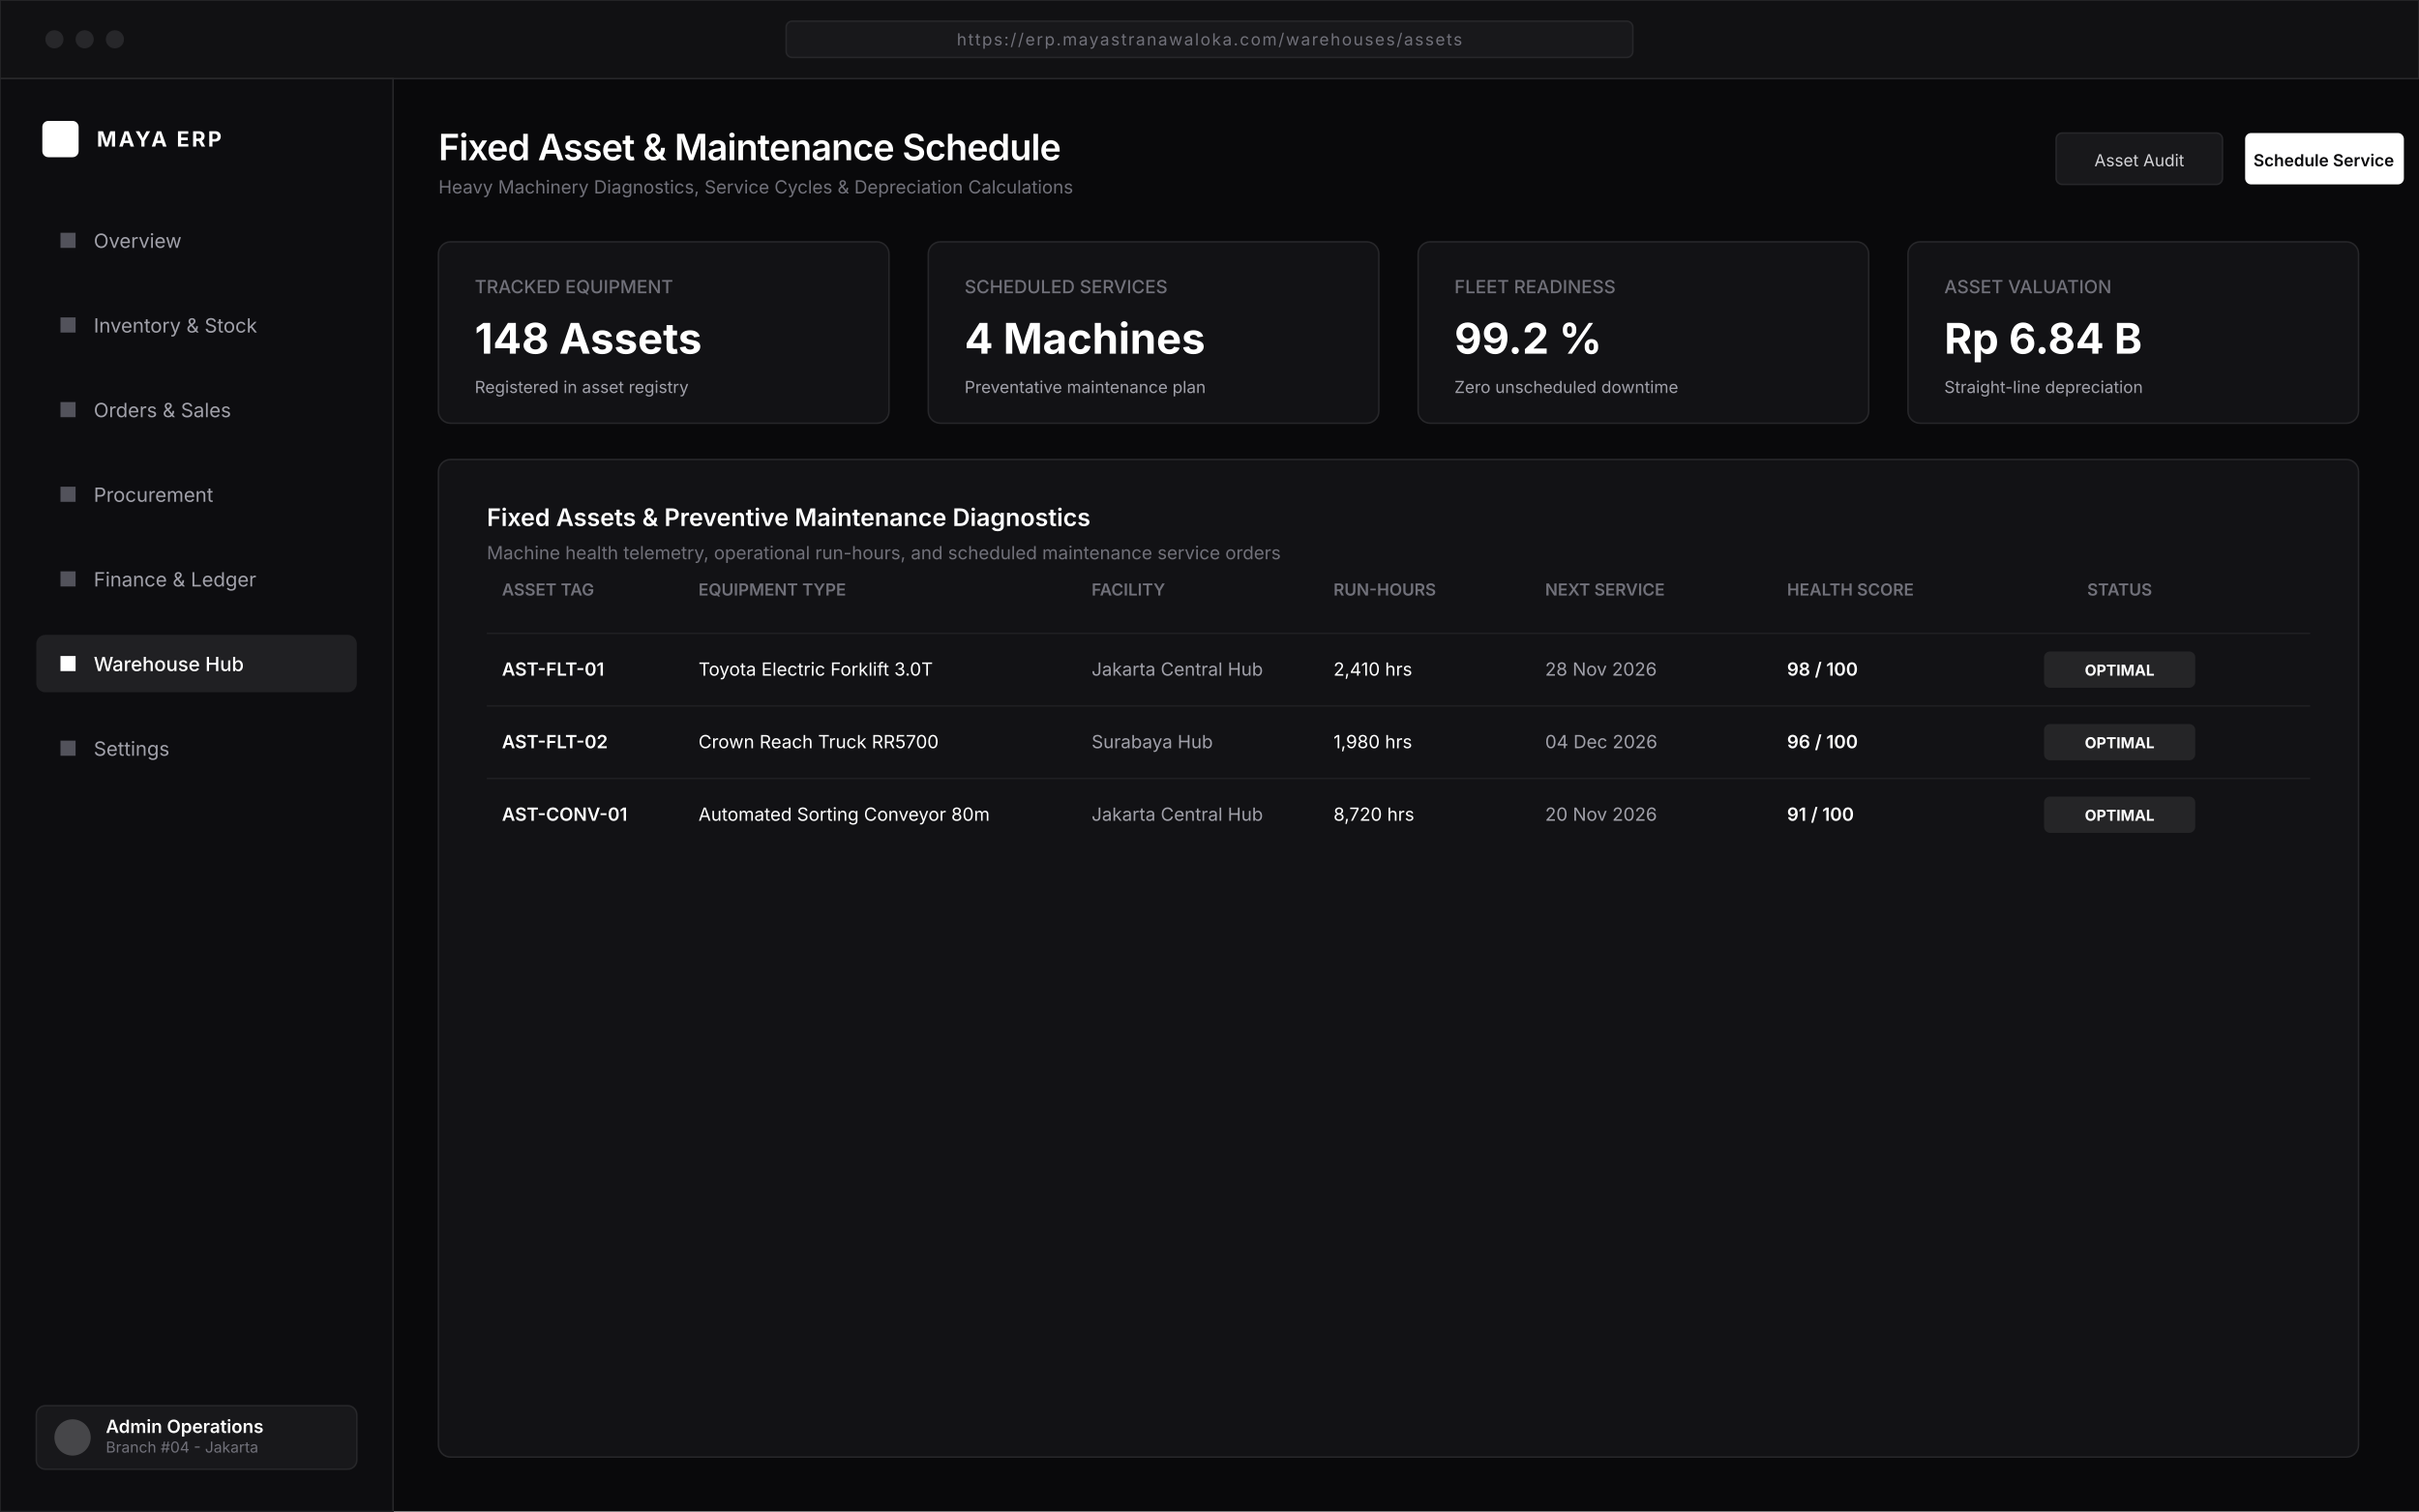
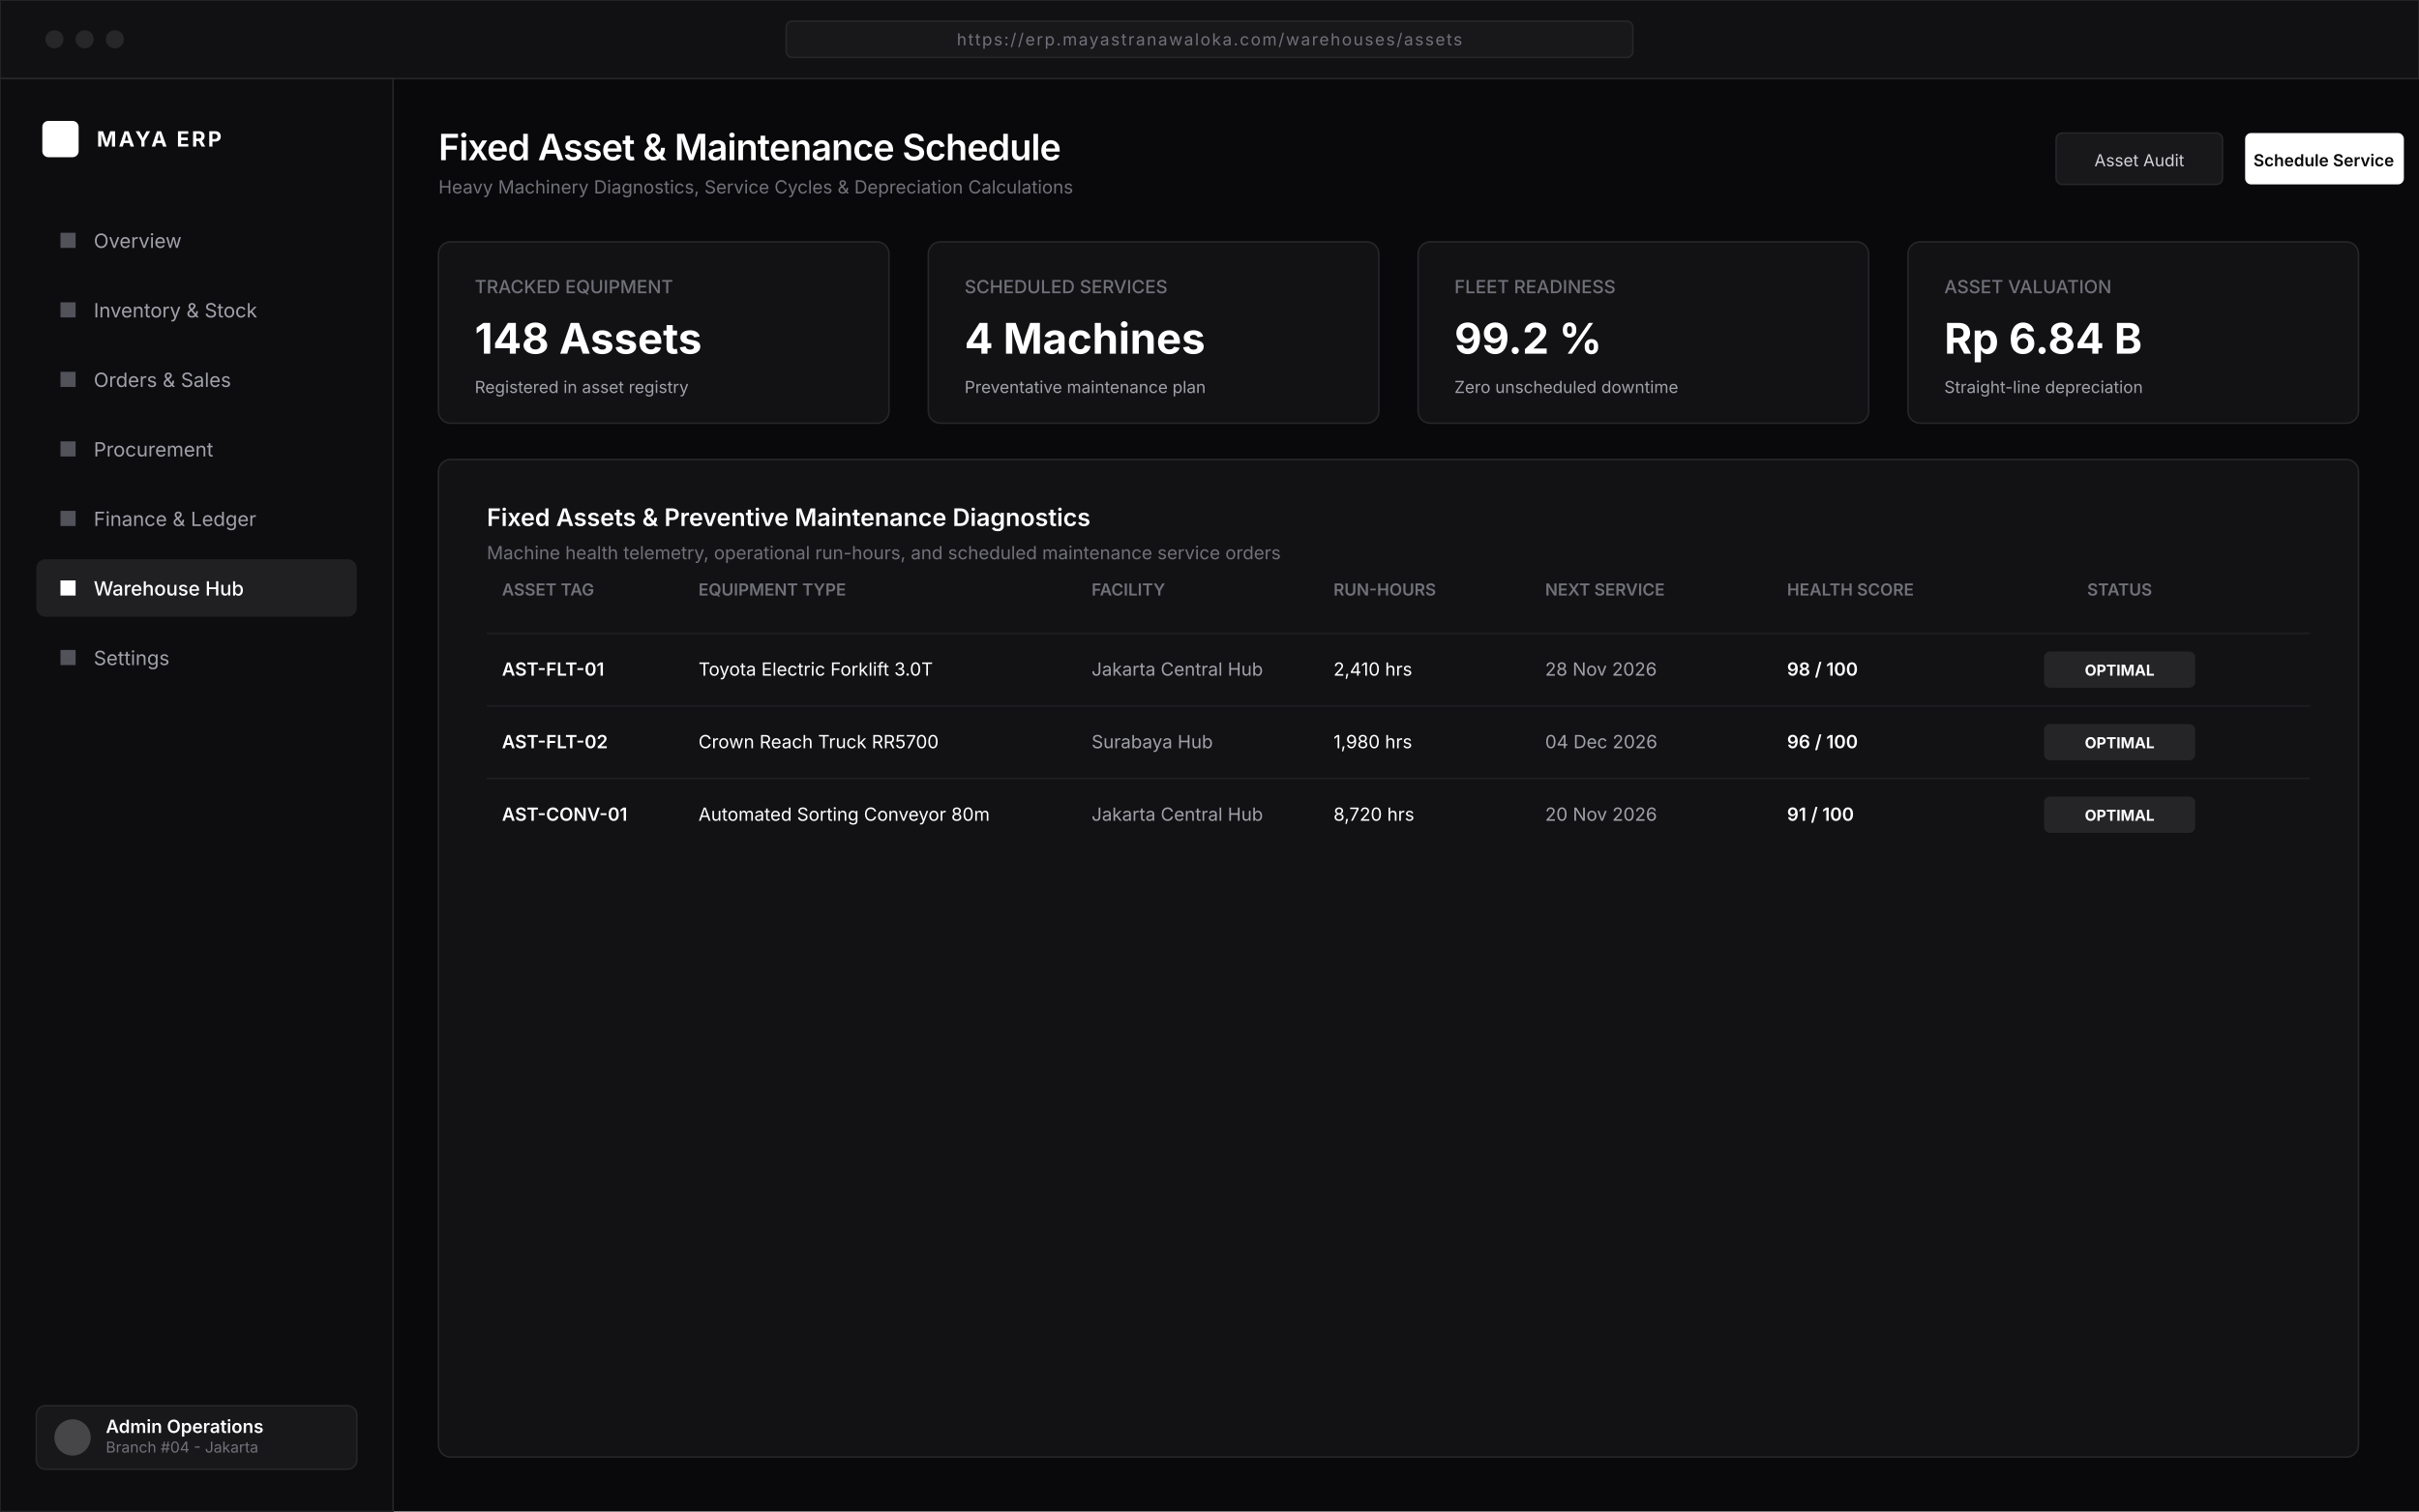
<svg xmlns="http://www.w3.org/2000/svg" viewBox="0 0 1600 1000" width="1600" height="1000" fill="none">
  <defs>
    <linearGradient id="chartGrad" x1="0" y1="0" x2="0" y2="1">
      <stop offset="0%" stop-color="#ffffff" stop-opacity="0.25" />
      <stop offset="100%" stop-color="#ffffff" stop-opacity="0.0" />
    </linearGradient>
    <linearGradient id="meterGrad" x1="0" y1="0" x2="1" y2="0">
      <stop offset="0%" stop-color="#ffffff" stop-opacity="0.8" />
      <stop offset="100%" stop-color="#ffffff" stop-opacity="0.2" />
    </linearGradient>
  </defs>
  <rect width="1600" height="1000" fill="#09090b" />
  <rect width="1600" height="52" fill="#111113" stroke="#27272a" stroke-width="1" />
  <circle cx="36" cy="26" r="6" fill="#27272a" />
  <circle cx="56" cy="26" r="6" fill="#27272a" />
  <circle cx="76" cy="26" r="6" fill="#27272a" />
  <rect x="520" y="14" width="560" height="24" rx="4" fill="#18181b" stroke="#27272a" stroke-width="1" />
  <text x="800" y="30" fill="#71717a" font-family="-apple-system, BlinkMacSystemFont, sans-serif" font-size="11" text-anchor="middle" letter-spacing="1">https://erp.mayastranawaloka.com/warehouses/assets</text>
  <rect x="0" y="52" width="260" height="948" fill="#0d0d10" stroke="#27272a" stroke-width="1" />
  <rect x="28" y="80" width="24" height="24" rx="4" fill="#ffffff" />
  <text x="64" y="97" fill="#ffffff" font-family="-apple-system, BlinkMacSystemFont, sans-serif" font-size="14" font-weight="700" letter-spacing="1.5">MAYA ERP</text>
  <g transform="translate(24, 140)">
    <rect x="16" y="14" width="10" height="10" fill="#52525b" />
    <text x="38" y="24" fill="#a1a1aa" font-family="-apple-system, BlinkMacSystemFont, sans-serif" font-size="13">Overview</text>
-     <rect x="16" y="70" width="10" height="10" fill="#52525b" />
-     <text x="38" y="80" fill="#a1a1aa" font-family="-apple-system, BlinkMacSystemFont, sans-serif" font-size="13">Inventory &amp; Stock</text>
-     <rect x="16" y="126" width="10" height="10" fill="#52525b" />
-     <text x="38" y="136" fill="#a1a1aa" font-family="-apple-system, BlinkMacSystemFont, sans-serif" font-size="13">Orders &amp; Sales</text>
-     <rect x="16" y="182" width="10" height="10" fill="#52525b" />
-     <text x="38" y="192" fill="#a1a1aa" font-family="-apple-system, BlinkMacSystemFont, sans-serif" font-size="13">Procurement</text>
-     <rect x="16" y="238" width="10" height="10" fill="#52525b" />
-     <text x="38" y="248" fill="#a1a1aa" font-family="-apple-system, BlinkMacSystemFont, sans-serif" font-size="13">Finance &amp; Ledger</text>
-     <rect x="0" y="280" width="212" height="38" rx="6" fill="#ffffff" fill-opacity="0.08" />
-     <rect x="16" y="294" width="10" height="10" fill="#ffffff" />
-     <text x="38" y="304" fill="#ffffff" font-family="-apple-system, BlinkMacSystemFont, sans-serif" font-size="13" font-weight="500">Warehouse Hub</text>
-     <rect x="16" y="350" width="10" height="10" fill="#52525b" />
-     <text x="38" y="360" fill="#a1a1aa" font-family="-apple-system, BlinkMacSystemFont, sans-serif" font-size="13">Settings</text>
+     <rect x="16" y="60" width="10" height="10" fill="#52525b" />
+     <text x="38" y="70" fill="#a1a1aa" font-family="-apple-system, BlinkMacSystemFont, sans-serif" font-size="13">Inventory &amp; Stock</text>
+     <rect x="16" y="106" width="10" height="10" fill="#52525b" />
+     <text x="38" y="116" fill="#a1a1aa" font-family="-apple-system, BlinkMacSystemFont, sans-serif" font-size="13">Orders &amp; Sales</text>
+     <rect x="16" y="152" width="10" height="10" fill="#52525b" />
+     <text x="38" y="162" fill="#a1a1aa" font-family="-apple-system, BlinkMacSystemFont, sans-serif" font-size="13">Procurement</text>
+     <rect x="16" y="198" width="10" height="10" fill="#52525b" />
+     <text x="38" y="208" fill="#a1a1aa" font-family="-apple-system, BlinkMacSystemFont, sans-serif" font-size="13">Finance &amp; Ledger</text>
+     <rect x="0" y="230" width="212" height="38" rx="6" fill="#ffffff" fill-opacity="0.08" />
+     <rect x="16" y="244" width="10" height="10" fill="#ffffff" />
+     <text x="38" y="254" fill="#ffffff" font-family="-apple-system, BlinkMacSystemFont, sans-serif" font-size="13" font-weight="500">Warehouse Hub</text>
+     <rect x="16" y="290" width="10" height="10" fill="#52525b" />
+     <text x="38" y="300" fill="#a1a1aa" font-family="-apple-system, BlinkMacSystemFont, sans-serif" font-size="13">Settings</text>
  </g>
  <rect x="24" y="930" width="212" height="42" rx="6" fill="#18181b" stroke="#27272a" stroke-width="1" />
  <circle cx="48" cy="951" r="12" fill="#ffffff" fill-opacity="0.2" />
  <text x="70" y="948" fill="#ffffff" font-family="-apple-system, BlinkMacSystemFont, sans-serif" font-size="12" font-weight="600">Admin Operations</text>
  <text x="70" y="961" fill="#71717a" font-family="-apple-system, BlinkMacSystemFont, sans-serif" font-size="10">Branch #04 - Jakarta</text>
  <g transform="translate(290, 80)">
    <text x="0" y="26" fill="#ffffff" font-family="-apple-system, BlinkMacSystemFont, sans-serif" font-size="24" font-weight="600" letter-spacing="-0.5">Fixed Asset &amp; Maintenance Schedule</text>
    <text x="0" y="48" fill="#71717a" font-family="-apple-system, BlinkMacSystemFont, sans-serif" font-size="12">Heavy Machinery Diagnostics, Service Cycles &amp; Depreciation Calculations</text>
    <rect x="1070" y="8" width="110" height="34" rx="4" fill="#18181b" stroke="#27272a" stroke-width="1" />
    <text x="1125" y="30" fill="#d4d4d8" font-family="-apple-system, BlinkMacSystemFont, sans-serif" font-size="11" text-anchor="middle">Asset Audit</text>
    <rect x="1195" y="8" width="105" height="34" rx="4" fill="#ffffff" />
    <text x="1247" y="30" fill="#09090b" font-family="-apple-system, BlinkMacSystemFont, sans-serif" font-size="11" font-weight="600" text-anchor="middle">Schedule Service</text>
  </g>
  <g transform="translate(290, 160)">
    <rect x="0" y="0" width="298" height="120" rx="8" fill="#121215" stroke="#27272a" stroke-width="1" />
    <text x="24" y="34" fill="#71717a" font-family="-apple-system, BlinkMacSystemFont, sans-serif" font-size="12" font-weight="500">TRACKED EQUIPMENT</text>
    <text x="24" y="74" fill="#ffffff" font-family="-apple-system, BlinkMacSystemFont, sans-serif" font-size="28" font-weight="700">148 Assets</text>
    <text x="24" y="100" fill="#a1a1aa" font-family="-apple-system, BlinkMacSystemFont, sans-serif" font-size="11">Registered in asset registry</text>
    <rect x="324" y="0" width="298" height="120" rx="8" fill="#121215" stroke="#27272a" stroke-width="1" />
    <text x="348" y="34" fill="#71717a" font-family="-apple-system, BlinkMacSystemFont, sans-serif" font-size="12" font-weight="500">SCHEDULED SERVICES</text>
    <text x="348" y="74" fill="#ffffff" font-family="-apple-system, BlinkMacSystemFont, sans-serif" font-size="28" font-weight="700">4 Machines</text>
    <text x="348" y="100" fill="#a1a1aa" font-family="-apple-system, BlinkMacSystemFont, sans-serif" font-size="11">Preventative maintenance plan</text>
    <rect x="648" y="0" width="298" height="120" rx="8" fill="#121215" stroke="#27272a" stroke-width="1" />
    <text x="672" y="34" fill="#71717a" font-family="-apple-system, BlinkMacSystemFont, sans-serif" font-size="12" font-weight="500">FLEET READINESS</text>
    <text x="672" y="74" fill="#ffffff" font-family="-apple-system, BlinkMacSystemFont, sans-serif" font-size="28" font-weight="700">99.2 %</text>
    <text x="672" y="100" fill="#a1a1aa" font-family="-apple-system, BlinkMacSystemFont, sans-serif" font-size="11">Zero unscheduled downtime</text>
    <rect x="972" y="0" width="298" height="120" rx="8" fill="#121215" stroke="#27272a" stroke-width="1" />
    <text x="996" y="34" fill="#71717a" font-family="-apple-system, BlinkMacSystemFont, sans-serif" font-size="12" font-weight="500">ASSET VALUATION</text>
    <text x="996" y="74" fill="#ffffff" font-family="-apple-system, BlinkMacSystemFont, sans-serif" font-size="28" font-weight="700">Rp 6.84 B</text>
    <text x="996" y="100" fill="#a1a1aa" font-family="-apple-system, BlinkMacSystemFont, sans-serif" font-size="11">Straight-line depreciation</text>
  </g>
  <g transform="translate(290, 304)">
    <rect x="0" y="0" width="1270" height="660" rx="8" fill="#121215" stroke="#27272a" stroke-width="1" />
    <text x="32" y="44" fill="#ffffff" font-family="-apple-system, BlinkMacSystemFont, sans-serif" font-size="16" font-weight="600">Fixed Assets &amp; Preventive Maintenance Diagnostics</text>
    <text x="32" y="66" fill="#71717a" font-family="-apple-system, BlinkMacSystemFont, sans-serif" font-size="12">Machine health telemetry, operational run-hours, and scheduled maintenance service orders</text>
    <g transform="translate(32, 90)">
      <text x="10" y="0" fill="#71717a" font-family="-apple-system, BlinkMacSystemFont, sans-serif" font-size="11" font-weight="600">ASSET TAG</text>
      <text x="140" y="0" fill="#71717a" font-family="-apple-system, BlinkMacSystemFont, sans-serif" font-size="11" font-weight="600">EQUIPMENT TYPE</text>
      <text x="400" y="0" fill="#71717a" font-family="-apple-system, BlinkMacSystemFont, sans-serif" font-size="11" font-weight="600">FACILITY</text>
      <text x="560" y="0" fill="#71717a" font-family="-apple-system, BlinkMacSystemFont, sans-serif" font-size="11" font-weight="600">RUN-HOURS</text>
      <text x="700" y="0" fill="#71717a" font-family="-apple-system, BlinkMacSystemFont, sans-serif" font-size="11" font-weight="600">NEXT SERVICE</text>
      <text x="860" y="0" fill="#71717a" font-family="-apple-system, BlinkMacSystemFont, sans-serif" font-size="11" font-weight="600">HEALTH SCORE</text>
      <text x="1080" y="0" fill="#71717a" font-family="-apple-system, BlinkMacSystemFont, sans-serif" font-size="11" font-weight="600" text-anchor="middle">STATUS</text>
    </g>
    <g transform="translate(32, 115)">
      <line x1="0" y1="0" x2="1206" y2="0" stroke="#1f1f23" />
      <text x="10" y="28" fill="#ffffff" font-family="-apple-system, BlinkMacSystemFont, sans-serif" font-size="12" font-weight="600">AST-FLT-01</text>
      <text x="140" y="28" fill="#ffffff" font-family="-apple-system, BlinkMacSystemFont, sans-serif" font-size="12">Toyota Electric Forklift 3.0T</text>
      <text x="400" y="28" fill="#a1a1aa" font-family="-apple-system, BlinkMacSystemFont, sans-serif" font-size="12">Jakarta Central Hub</text>
      <text x="560" y="28" fill="#ffffff" font-family="-apple-system, BlinkMacSystemFont, sans-serif" font-size="12">2,410 hrs</text>
      <text x="700" y="28" fill="#a1a1aa" font-family="-apple-system, BlinkMacSystemFont, sans-serif" font-size="12">28 Nov 2026</text>
      <text x="860" y="28" fill="#ffffff" font-family="-apple-system, BlinkMacSystemFont, sans-serif" font-size="12" font-weight="600">98 / 100</text>
      <rect x="1030" y="12" width="100" height="24" rx="4" fill="#ffffff" fill-opacity="0.08" />
      <text x="1080" y="28" fill="#ffffff" font-family="-apple-system, BlinkMacSystemFont, sans-serif" font-size="10" font-weight="700" text-anchor="middle">OPTIMAL</text>
      <line x1="0" y1="48" x2="1206" y2="48" stroke="#1f1f23" />
      <text x="10" y="76" fill="#ffffff" font-family="-apple-system, BlinkMacSystemFont, sans-serif" font-size="12" font-weight="600">AST-FLT-02</text>
      <text x="140" y="76" fill="#ffffff" font-family="-apple-system, BlinkMacSystemFont, sans-serif" font-size="12">Crown Reach Truck RR5700</text>
      <text x="400" y="76" fill="#a1a1aa" font-family="-apple-system, BlinkMacSystemFont, sans-serif" font-size="12">Surabaya Hub</text>
      <text x="560" y="76" fill="#ffffff" font-family="-apple-system, BlinkMacSystemFont, sans-serif" font-size="12">1,980 hrs</text>
      <text x="700" y="76" fill="#a1a1aa" font-family="-apple-system, BlinkMacSystemFont, sans-serif" font-size="12">04 Dec 2026</text>
      <text x="860" y="76" fill="#ffffff" font-family="-apple-system, BlinkMacSystemFont, sans-serif" font-size="12" font-weight="600">96 / 100</text>
      <rect x="1030" y="60" width="100" height="24" rx="4" fill="#ffffff" fill-opacity="0.08" />
      <text x="1080" y="76" fill="#ffffff" font-family="-apple-system, BlinkMacSystemFont, sans-serif" font-size="10" font-weight="700" text-anchor="middle">OPTIMAL</text>
      <line x1="0" y1="96" x2="1206" y2="96" stroke="#1f1f23" />
      <text x="10" y="124" fill="#ffffff" font-family="-apple-system, BlinkMacSystemFont, sans-serif" font-size="12" font-weight="600">AST-CONV-01</text>
      <text x="140" y="124" fill="#ffffff" font-family="-apple-system, BlinkMacSystemFont, sans-serif" font-size="12">Automated Sorting Conveyor 80m</text>
      <text x="400" y="124" fill="#a1a1aa" font-family="-apple-system, BlinkMacSystemFont, sans-serif" font-size="12">Jakarta Central Hub</text>
      <text x="560" y="124" fill="#ffffff" font-family="-apple-system, BlinkMacSystemFont, sans-serif" font-size="12">8,720 hrs</text>
      <text x="700" y="124" fill="#a1a1aa" font-family="-apple-system, BlinkMacSystemFont, sans-serif" font-size="12">20 Nov 2026</text>
      <text x="860" y="124" fill="#ffffff" font-family="-apple-system, BlinkMacSystemFont, sans-serif" font-size="12" font-weight="600">91 / 100</text>
      <rect x="1030" y="108" width="100" height="24" rx="4" fill="#ffffff" fill-opacity="0.08" />
      <text x="1080" y="124" fill="#ffffff" font-family="-apple-system, BlinkMacSystemFont, sans-serif" font-size="10" font-weight="700" text-anchor="middle">OPTIMAL</text>
    </g>
  </g>
</svg>
